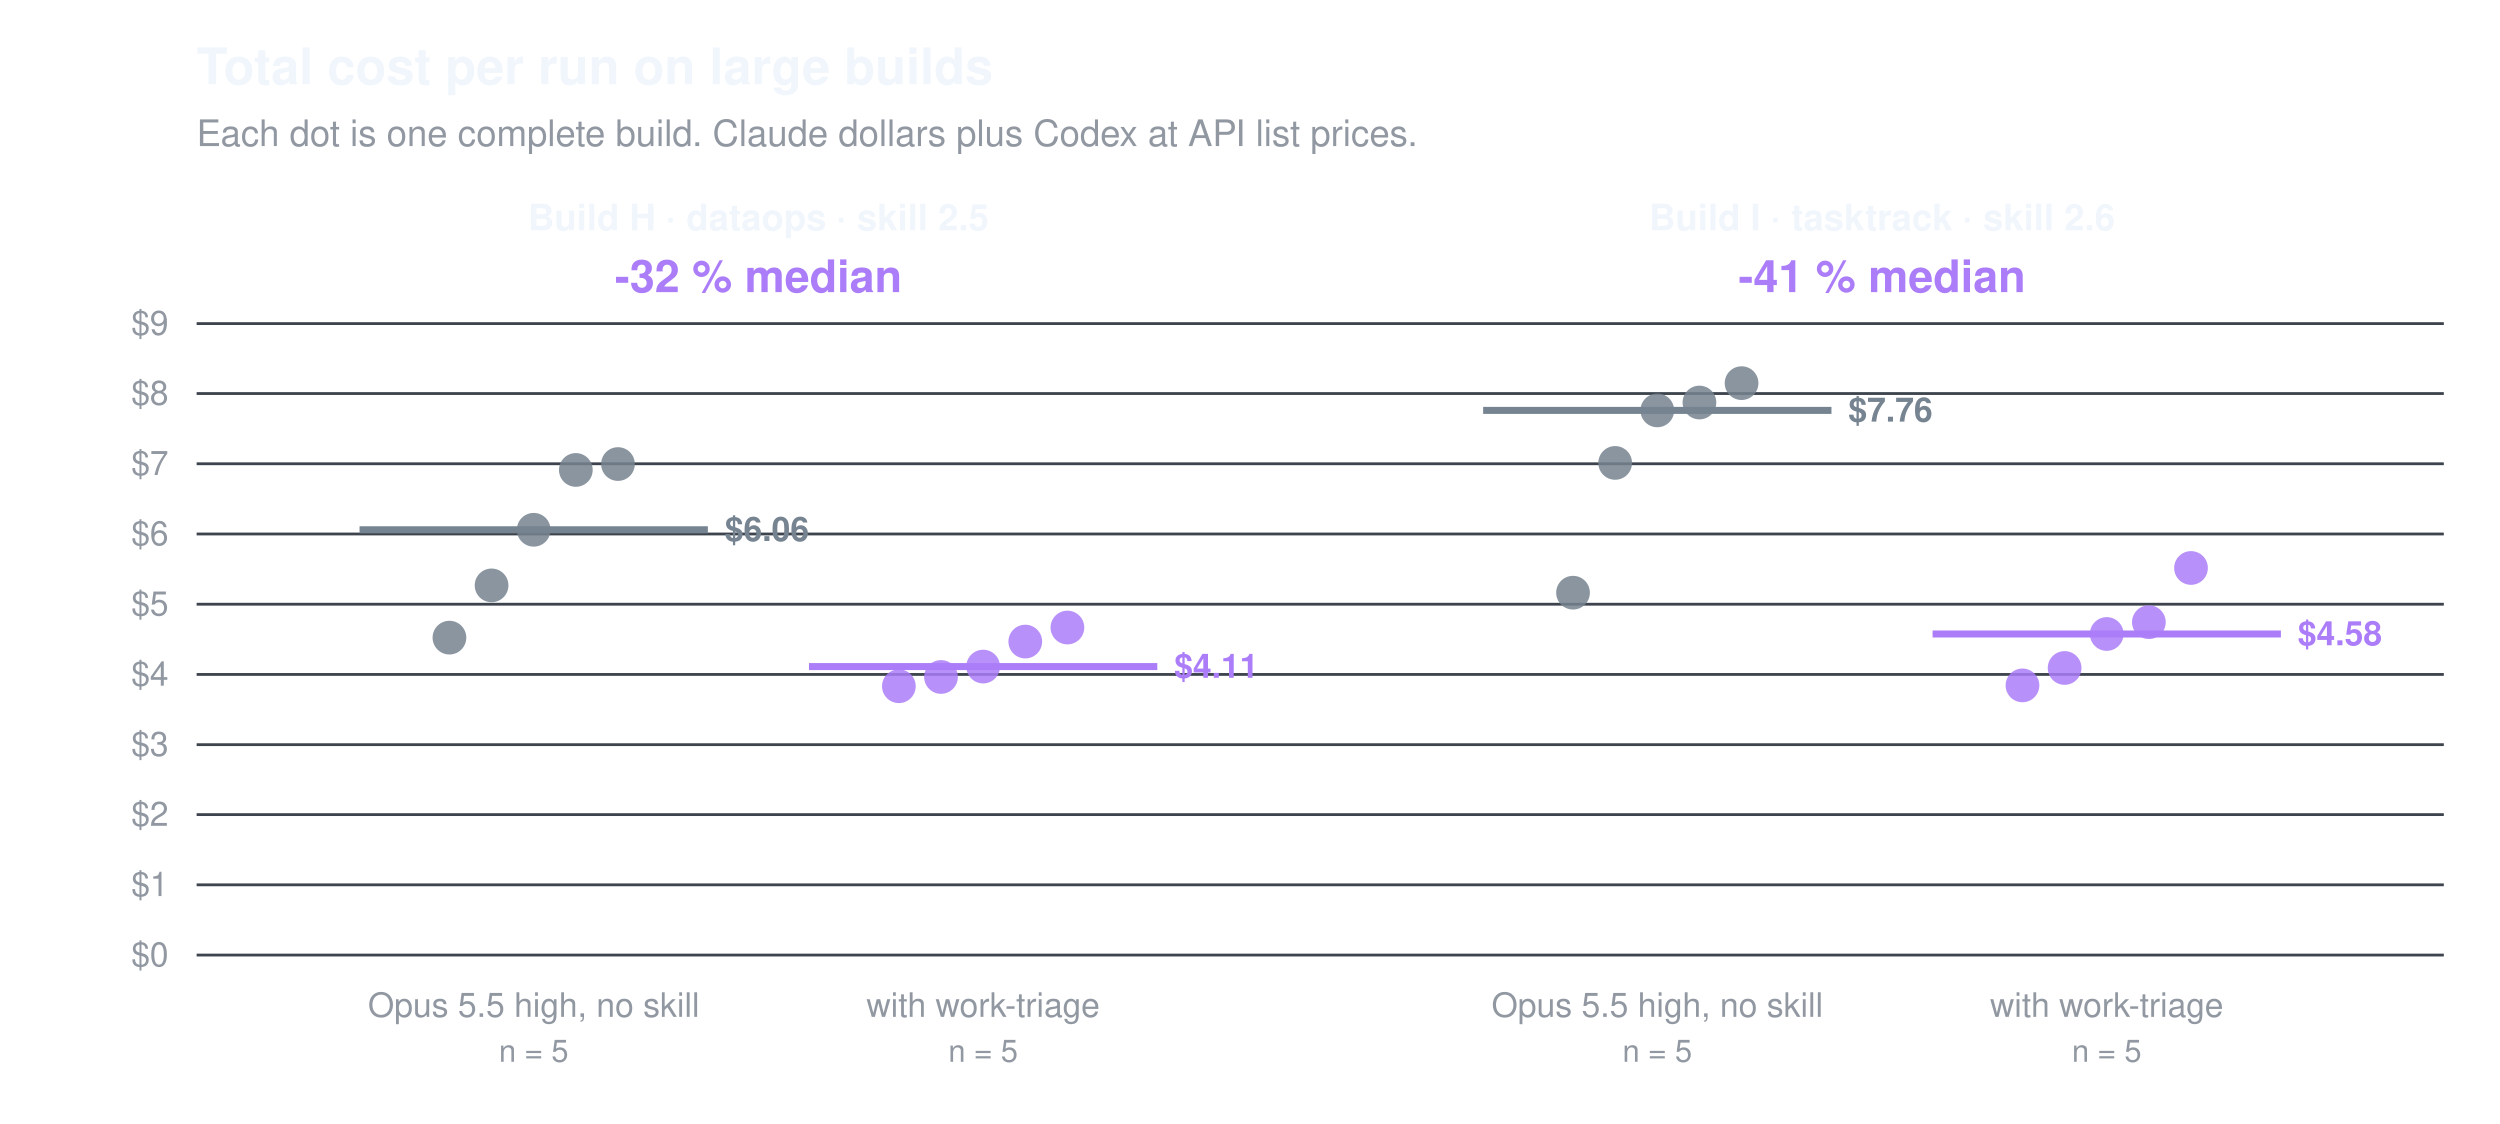
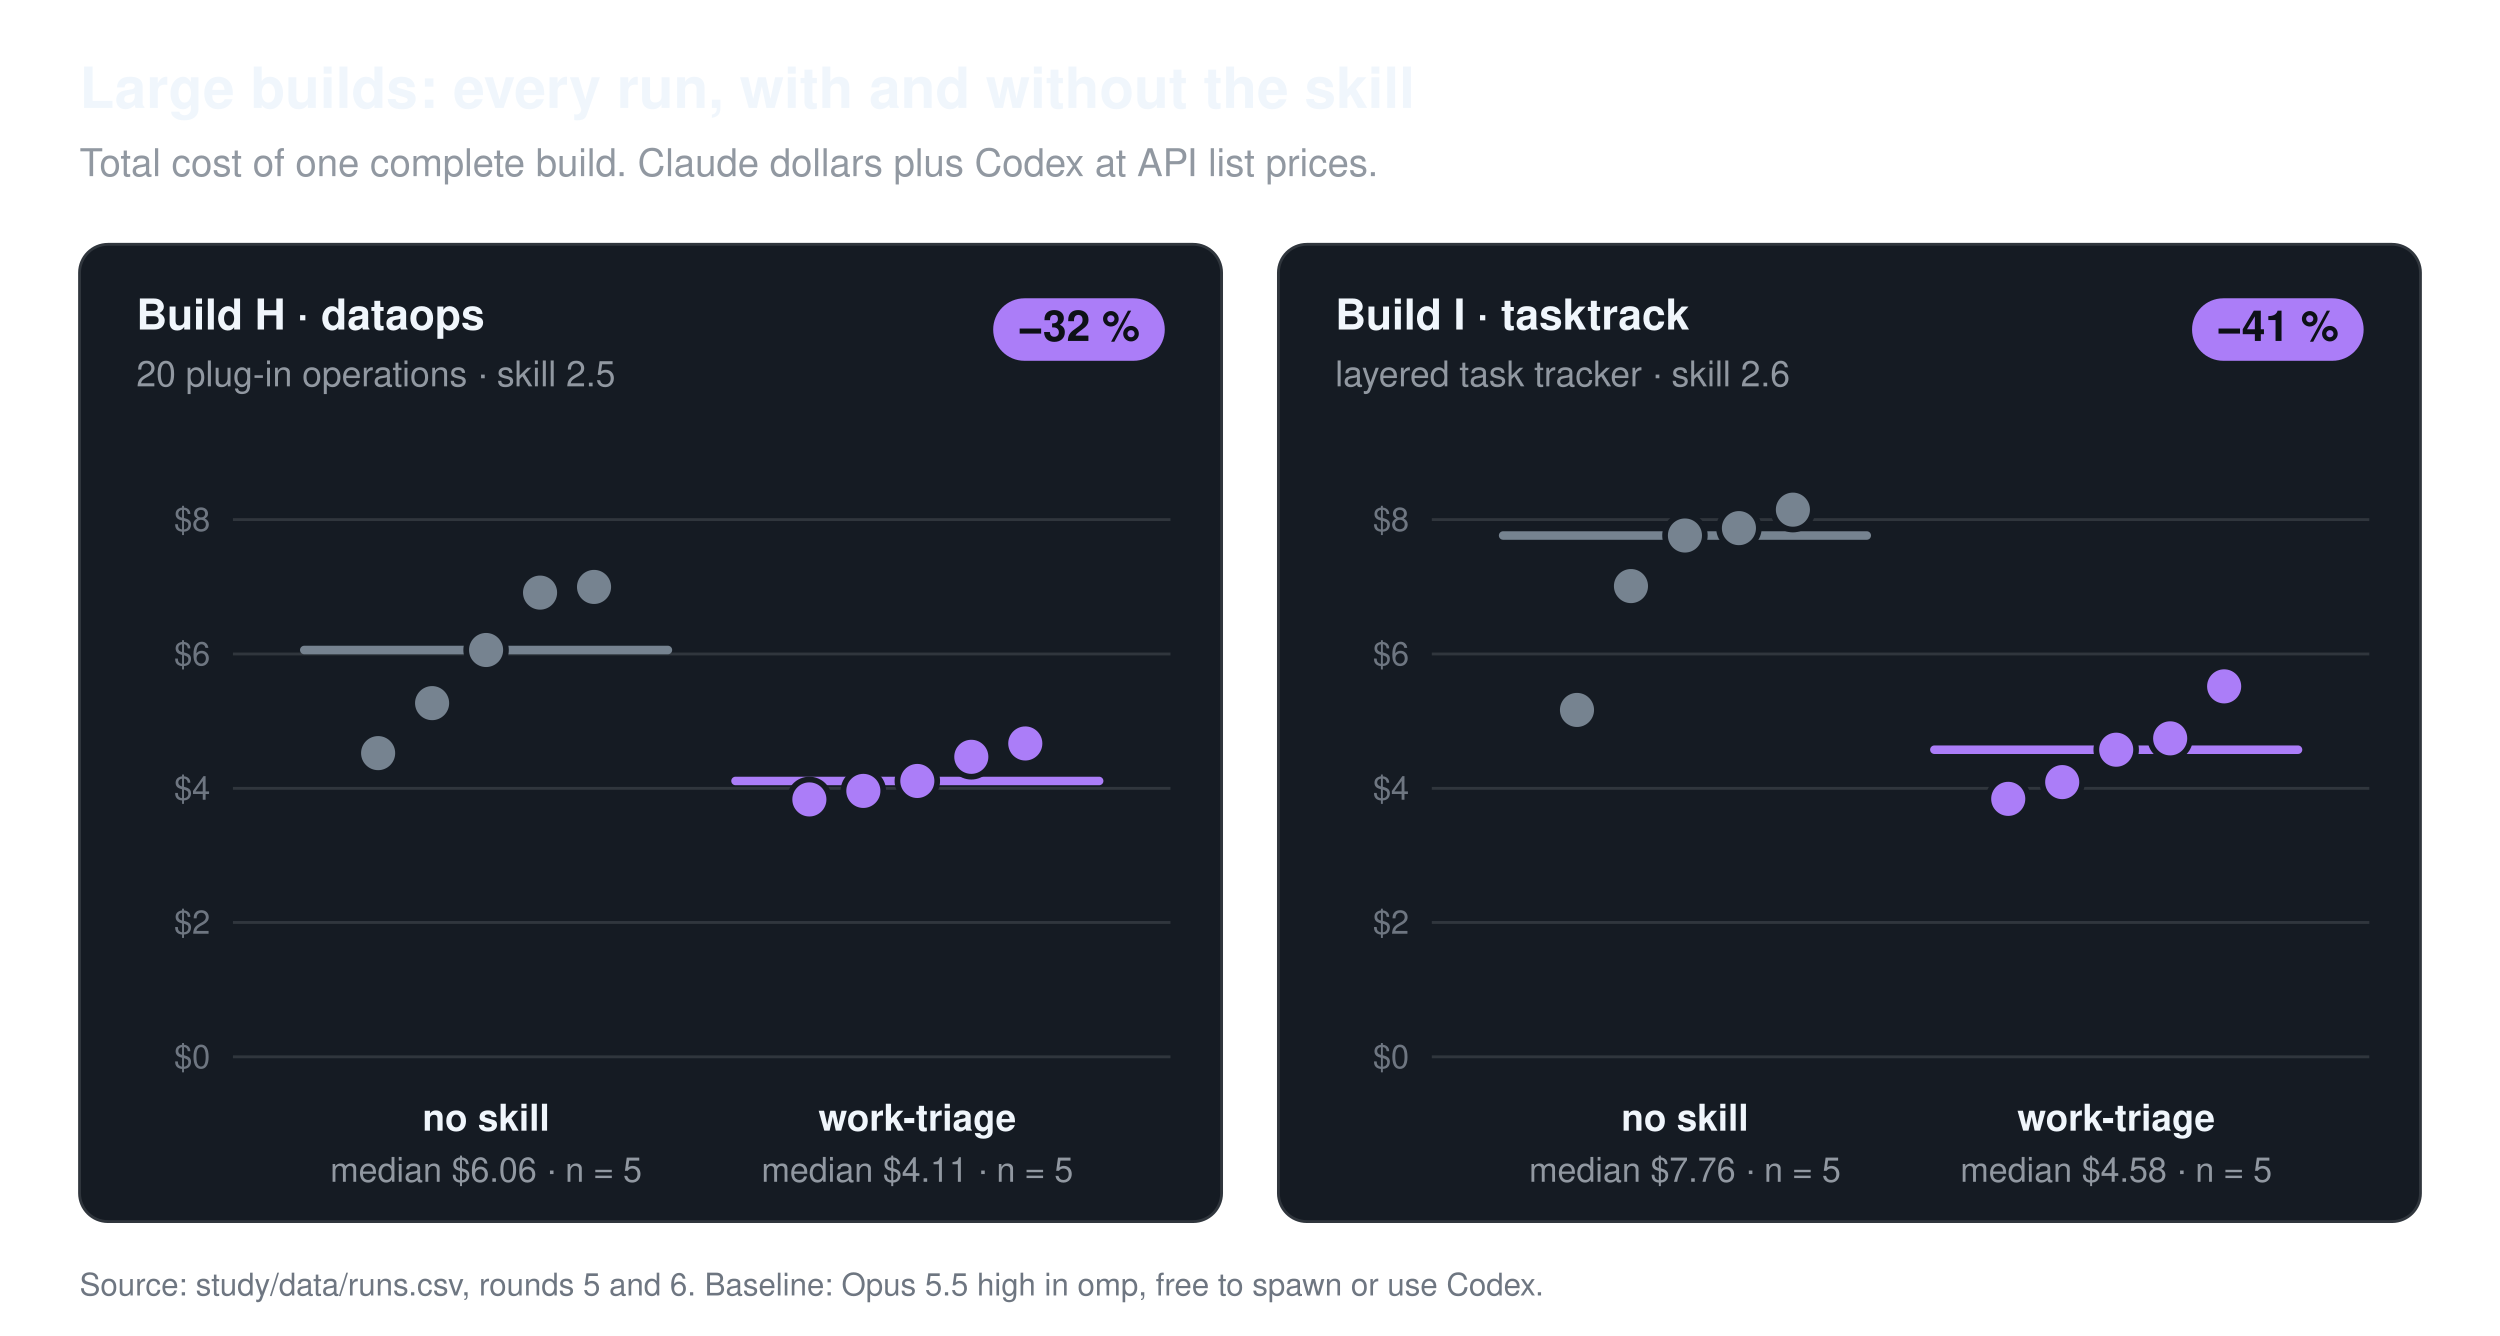
- <svg xmlns="http://www.w3.org/2000/svg" viewBox="0 0 890 400" width="890" height="400" font-family="ui-sans-serif, -apple-system, 'Segoe UI', Helvetica, Arial, sans-serif" role="img">
-   <text x="70.0" y="30.0" font-size="18" fill="#f0f6fc" text-anchor="start" font-weight="600">Total cost per run on large builds</text>
-   <text x="70.0" y="52.0" font-size="13" fill="#9198a1" text-anchor="start" font-weight="400">Each dot is one complete build. Claude dollars plus Codex at API list prices.</text>
-   <line x1="70.0" y1="340.0" x2="870.0" y2="340.0" stroke="#3d444d" stroke-width="1" />
-   <text x="60.0" y="344.0" font-size="12" fill="#9198a1" text-anchor="end" font-weight="400">$0</text>
-   <line x1="70.0" y1="315.0" x2="870.0" y2="315.0" stroke="#3d444d" stroke-width="1" />
-   <text x="60.0" y="319.0" font-size="12" fill="#9198a1" text-anchor="end" font-weight="400">$1</text>
-   <line x1="70.0" y1="290.0" x2="870.0" y2="290.0" stroke="#3d444d" stroke-width="1" />
-   <text x="60.0" y="294.0" font-size="12" fill="#9198a1" text-anchor="end" font-weight="400">$2</text>
-   <line x1="70.0" y1="265.1" x2="870.0" y2="265.1" stroke="#3d444d" stroke-width="1" />
-   <text x="60.0" y="269.1" font-size="12" fill="#9198a1" text-anchor="end" font-weight="400">$3</text>
-   <line x1="70.0" y1="240.1" x2="870.0" y2="240.1" stroke="#3d444d" stroke-width="1" />
-   <text x="60.0" y="244.1" font-size="12" fill="#9198a1" text-anchor="end" font-weight="400">$4</text>
-   <line x1="70.0" y1="215.1" x2="870.0" y2="215.1" stroke="#3d444d" stroke-width="1" />
-   <text x="60.0" y="219.1" font-size="12" fill="#9198a1" text-anchor="end" font-weight="400">$5</text>
-   <line x1="70.0" y1="190.1" x2="870.0" y2="190.1" stroke="#3d444d" stroke-width="1" />
-   <text x="60.0" y="194.1" font-size="12" fill="#9198a1" text-anchor="end" font-weight="400">$6</text>
-   <line x1="70.0" y1="165.1" x2="870.0" y2="165.1" stroke="#3d444d" stroke-width="1" />
-   <text x="60.0" y="169.1" font-size="12" fill="#9198a1" text-anchor="end" font-weight="400">$7</text>
-   <line x1="70.0" y1="140.1" x2="870.0" y2="140.1" stroke="#3d444d" stroke-width="1" />
-   <text x="60.0" y="144.1" font-size="12" fill="#9198a1" text-anchor="end" font-weight="400">$8</text>
-   <line x1="70.0" y1="115.2" x2="870.0" y2="115.2" stroke="#3d444d" stroke-width="1" />
-   <text x="60.0" y="119.2" font-size="12" fill="#9198a1" text-anchor="end" font-weight="400">$9</text>
-   <circle cx="160.0" cy="227.0" r="6" fill="#768390" fill-opacity="0.85" />
-   <circle cx="175.0" cy="208.4" r="6" fill="#768390" fill-opacity="0.85" />
-   <circle cx="190.0" cy="188.6" r="6" fill="#768390" fill-opacity="0.85" />
-   <circle cx="205.0" cy="167.3" r="6" fill="#768390" fill-opacity="0.85" />
-   <circle cx="220.0" cy="165.2" r="6" fill="#768390" fill-opacity="0.85" />
-   <line x1="128.0" y1="188.6" x2="252.0" y2="188.6" stroke="#768390" stroke-width="2.5" />
-   <text x="258.0" y="192.6" font-size="12" fill="#768390" text-anchor="start" font-weight="600">$6.06</text>
-   <text x="190.0" y="362.0" font-size="12" fill="#9198a1" text-anchor="middle" font-weight="400">Opus 5.5 high, no skill</text>
-   <text x="190.0" y="378.0" font-size="11" fill="#9198a1" text-anchor="middle" font-weight="400">n = 5</text>
-   <circle cx="320.0" cy="244.3" r="6" fill="#ab7df8" fill-opacity="0.85" />
-   <circle cx="335.0" cy="241.0" r="6" fill="#ab7df8" fill-opacity="0.85" />
-   <circle cx="350.0" cy="237.3" r="6" fill="#ab7df8" fill-opacity="0.85" />
-   <circle cx="365.0" cy="228.4" r="6" fill="#ab7df8" fill-opacity="0.85" />
-   <circle cx="380.0" cy="223.4" r="6" fill="#ab7df8" fill-opacity="0.85" />
-   <line x1="288.0" y1="237.3" x2="412.0" y2="237.3" stroke="#ab7df8" stroke-width="2.5" />
-   <text x="418.0" y="241.3" font-size="12" fill="#ab7df8" text-anchor="start" font-weight="600">$4.11</text>
-   <text x="350.0" y="362.0" font-size="12" fill="#9198a1" text-anchor="middle" font-weight="400">with work-triage</text>
-   <text x="350.0" y="378.0" font-size="11" fill="#9198a1" text-anchor="middle" font-weight="400">n = 5</text>
-   <text x="270.0" y="82.0" font-size="13" fill="#f0f6fc" text-anchor="middle" font-weight="600">Build H · dataops · skill 2.5</text>
-   <text x="270.0" y="104.0" font-size="16" fill="#ab7df8" text-anchor="middle" font-weight="700">-32 % median</text>
-   <circle cx="560.0" cy="211.0" r="6" fill="#768390" fill-opacity="0.85" />
-   <circle cx="575.0" cy="164.8" r="6" fill="#768390" fill-opacity="0.85" />
-   <circle cx="590.0" cy="146.1" r="6" fill="#768390" fill-opacity="0.85" />
-   <circle cx="605.0" cy="143.3" r="6" fill="#768390" fill-opacity="0.85" />
-   <circle cx="620.0" cy="136.4" r="6" fill="#768390" fill-opacity="0.85" />
-   <line x1="528.0" y1="146.1" x2="652.0" y2="146.1" stroke="#768390" stroke-width="2.5" />
-   <text x="658.0" y="150.1" font-size="12" fill="#768390" text-anchor="start" font-weight="600">$7.76</text>
-   <text x="590.0" y="362.0" font-size="12" fill="#9198a1" text-anchor="middle" font-weight="400">Opus 5.5 high, no skill</text>
-   <text x="590.0" y="378.0" font-size="11" fill="#9198a1" text-anchor="middle" font-weight="400">n = 5</text>
-   <circle cx="720.0" cy="244.0" r="6" fill="#ab7df8" fill-opacity="0.85" />
-   <circle cx="735.0" cy="237.8" r="6" fill="#ab7df8" fill-opacity="0.85" />
-   <circle cx="750.0" cy="225.7" r="6" fill="#ab7df8" fill-opacity="0.85" />
-   <circle cx="765.0" cy="221.5" r="6" fill="#ab7df8" fill-opacity="0.85" />
-   <circle cx="780.0" cy="202.2" r="6" fill="#ab7df8" fill-opacity="0.85" />
-   <line x1="688.0" y1="225.7" x2="812.0" y2="225.7" stroke="#ab7df8" stroke-width="2.5" />
-   <text x="818.0" y="229.7" font-size="12" fill="#ab7df8" text-anchor="start" font-weight="600">$4.58</text>
-   <text x="750.0" y="362.0" font-size="12" fill="#9198a1" text-anchor="middle" font-weight="400">with work-triage</text>
-   <text x="750.0" y="378.0" font-size="11" fill="#9198a1" text-anchor="middle" font-weight="400">n = 5</text>
-   <text x="670.0" y="82.0" font-size="13" fill="#f0f6fc" text-anchor="middle" font-weight="600">Build I · tasktrack · skill 2.6</text>
-   <text x="670.0" y="104.0" font-size="16" fill="#ab7df8" text-anchor="middle" font-weight="700">-41 % median</text>
+ <svg xmlns="http://www.w3.org/2000/svg" viewBox="0 0 880 470" width="880" height="470" font-family="ui-sans-serif, -apple-system, 'Segoe UI', Helvetica, Arial, sans-serif" role="img">
+   <text x="28.0" y="38.0" font-size="20" fill="#f0f6fc" text-anchor="start" font-weight="650">Large builds: every run, with and without the skill</text>
+   <text x="28.0" y="62.0" font-size="13.5" fill="#9198a1" text-anchor="start" font-weight="400">Total cost of one complete build. Claude dollars plus Codex at API list prices.</text>
+   <rect x="28.0" y="86.0" width="402.0" height="344.0" rx="10" fill="#151b23" fill-opacity="1.00" stroke="#30363d" stroke-width="1" />
+   <text x="48.0" y="116.0" font-size="15" fill="#f0f6fc" text-anchor="start" font-weight="650">Build H · dataops</text>
+   <text x="48.0" y="136.0" font-size="12.5" fill="#9198a1" text-anchor="start" font-weight="400">20 plug-in operations · skill 2.5</text>
+   <line x1="82.0" y1="372.0" x2="412.0" y2="372.0" stroke="#30363d" stroke-width="1.0" stroke-linecap="butt" />
+   <text x="74.0" y="376.0" font-size="11.5" fill="#6e7681" text-anchor="end" font-weight="400">$0</text>
+   <line x1="82.0" y1="324.7" x2="412.0" y2="324.7" stroke="#30363d" stroke-width="1.0" stroke-linecap="butt" />
+   <text x="74.0" y="328.7" font-size="11.5" fill="#6e7681" text-anchor="end" font-weight="400">$2</text>
+   <line x1="82.0" y1="277.5" x2="412.0" y2="277.5" stroke="#30363d" stroke-width="1.0" stroke-linecap="butt" />
+   <text x="74.0" y="281.5" font-size="11.5" fill="#6e7681" text-anchor="end" font-weight="400">$4</text>
+   <line x1="82.0" y1="230.2" x2="412.0" y2="230.2" stroke="#30363d" stroke-width="1.0" stroke-linecap="butt" />
+   <text x="74.0" y="234.2" font-size="11.5" fill="#6e7681" text-anchor="end" font-weight="400">$6</text>
+   <line x1="82.0" y1="182.9" x2="412.0" y2="182.9" stroke="#30363d" stroke-width="1.0" stroke-linecap="butt" />
+   <text x="74.0" y="186.9" font-size="11.5" fill="#6e7681" text-anchor="end" font-weight="400">$8</text>
+   <line x1="107.1" y1="228.8" x2="235.1" y2="228.8" stroke="#768390" stroke-width="3" stroke-linecap="round" />
+   <circle cx="133.1" cy="265.1" r="7" fill="#768390" stroke="#151b23" stroke-width="2" />
+   <circle cx="152.1" cy="247.5" r="7" fill="#768390" stroke="#151b23" stroke-width="2" />
+   <circle cx="171.1" cy="228.8" r="7" fill="#768390" stroke="#151b23" stroke-width="2" />
+   <circle cx="190.1" cy="208.6" r="7" fill="#768390" stroke="#151b23" stroke-width="2" />
+   <circle cx="209.1" cy="206.6" r="7" fill="#768390" stroke="#151b23" stroke-width="2" />
+   <text x="171.1" y="398.0" font-size="13" fill="#f0f6fc" text-anchor="middle" font-weight="600">no skill</text>
+   <text x="171.1" y="416.0" font-size="12" fill="#9198a1" text-anchor="middle" font-weight="400">median $6.06 · n = 5</text>
+   <line x1="258.9" y1="274.9" x2="386.9" y2="274.9" stroke="#ab7df8" stroke-width="3" stroke-linecap="round" />
+   <circle cx="284.9" cy="281.4" r="7" fill="#ab7df8" stroke="#151b23" stroke-width="2" />
+   <circle cx="303.9" cy="278.4" r="7" fill="#ab7df8" stroke="#151b23" stroke-width="2" />
+   <circle cx="322.9" cy="274.9" r="7" fill="#ab7df8" stroke="#151b23" stroke-width="2" />
+   <circle cx="341.9" cy="266.4" r="7" fill="#ab7df8" stroke="#151b23" stroke-width="2" />
+   <circle cx="360.9" cy="261.7" r="7" fill="#ab7df8" stroke="#151b23" stroke-width="2" />
+   <text x="322.9" y="398.0" font-size="13" fill="#f0f6fc" text-anchor="middle" font-weight="600">work-triage</text>
+   <text x="322.9" y="416.0" font-size="12" fill="#9198a1" text-anchor="middle" font-weight="400">median $4.11 · n = 5</text>
+   <rect x="349.6" y="105.0" width="60.4" height="22.0" rx="11" fill="#ab7df8" fill-opacity="1.00" />
+   <text x="379.8" y="120.0" font-size="15" fill="#0d1117" text-anchor="middle" font-weight="650">−32 %</text>
+   <rect x="450.0" y="86.0" width="402.0" height="344.0" rx="10" fill="#151b23" fill-opacity="1.00" stroke="#30363d" stroke-width="1" />
+   <text x="470.0" y="116.0" font-size="15" fill="#f0f6fc" text-anchor="start" font-weight="650">Build I · tasktrack</text>
+   <text x="470.0" y="136.0" font-size="12.5" fill="#9198a1" text-anchor="start" font-weight="400">layered task tracker · skill 2.6</text>
+   <line x1="504.0" y1="372.0" x2="834.0" y2="372.0" stroke="#30363d" stroke-width="1.0" stroke-linecap="butt" />
+   <text x="496.0" y="376.0" font-size="11.5" fill="#6e7681" text-anchor="end" font-weight="400">$0</text>
+   <line x1="504.0" y1="324.7" x2="834.0" y2="324.7" stroke="#30363d" stroke-width="1.0" stroke-linecap="butt" />
+   <text x="496.0" y="328.7" font-size="11.5" fill="#6e7681" text-anchor="end" font-weight="400">$2</text>
+   <line x1="504.0" y1="277.5" x2="834.0" y2="277.5" stroke="#30363d" stroke-width="1.0" stroke-linecap="butt" />
+   <text x="496.0" y="281.5" font-size="11.5" fill="#6e7681" text-anchor="end" font-weight="400">$4</text>
+   <line x1="504.0" y1="230.2" x2="834.0" y2="230.2" stroke="#30363d" stroke-width="1.0" stroke-linecap="butt" />
+   <text x="496.0" y="234.2" font-size="11.5" fill="#6e7681" text-anchor="end" font-weight="400">$6</text>
+   <line x1="504.0" y1="182.9" x2="834.0" y2="182.9" stroke="#30363d" stroke-width="1.0" stroke-linecap="butt" />
+   <text x="496.0" y="186.9" font-size="11.5" fill="#6e7681" text-anchor="end" font-weight="400">$8</text>
+   <line x1="529.1" y1="188.5" x2="657.1" y2="188.5" stroke="#768390" stroke-width="3" stroke-linecap="round" />
+   <circle cx="555.1" cy="249.9" r="7" fill="#768390" stroke="#151b23" stroke-width="2" />
+   <circle cx="574.1" cy="206.3" r="7" fill="#768390" stroke="#151b23" stroke-width="2" />
+   <circle cx="593.1" cy="188.5" r="7" fill="#768390" stroke="#151b23" stroke-width="2" />
+   <circle cx="612.1" cy="185.9" r="7" fill="#768390" stroke="#151b23" stroke-width="2" />
+   <circle cx="631.1" cy="179.4" r="7" fill="#768390" stroke="#151b23" stroke-width="2" />
+   <text x="593.1" y="398.0" font-size="13" fill="#f0f6fc" text-anchor="middle" font-weight="600">no skill</text>
+   <text x="593.1" y="416.0" font-size="12" fill="#9198a1" text-anchor="middle" font-weight="400">median $7.76 · n = 5</text>
+   <line x1="680.9" y1="263.9" x2="808.9" y2="263.9" stroke="#ab7df8" stroke-width="3" stroke-linecap="round" />
+   <circle cx="706.9" cy="281.2" r="7" fill="#ab7df8" stroke="#151b23" stroke-width="2" />
+   <circle cx="725.9" cy="275.3" r="7" fill="#ab7df8" stroke="#151b23" stroke-width="2" />
+   <circle cx="744.9" cy="263.9" r="7" fill="#ab7df8" stroke="#151b23" stroke-width="2" />
+   <circle cx="763.9" cy="259.9" r="7" fill="#ab7df8" stroke="#151b23" stroke-width="2" />
+   <circle cx="782.9" cy="241.6" r="7" fill="#ab7df8" stroke="#151b23" stroke-width="2" />
+   <text x="744.9" y="398.0" font-size="13" fill="#f0f6fc" text-anchor="middle" font-weight="600">work-triage</text>
+   <text x="744.9" y="416.0" font-size="12" fill="#9198a1" text-anchor="middle" font-weight="400">median $4.58 · n = 5</text>
+   <rect x="771.6" y="105.0" width="60.4" height="22.0" rx="11" fill="#ab7df8" fill-opacity="1.00" />
+   <text x="801.8" y="120.0" font-size="15" fill="#0d1117" text-anchor="middle" font-weight="650">−41 %</text>
+   <text x="28.0" y="456.0" font-size="11" fill="#6e7681" text-anchor="start" font-weight="400">Source: study/data/runs.csv, rounds 5 and 6. Baseline: Opus 5.5 high in omp, free to spawn or use Codex.</text>
</svg>
